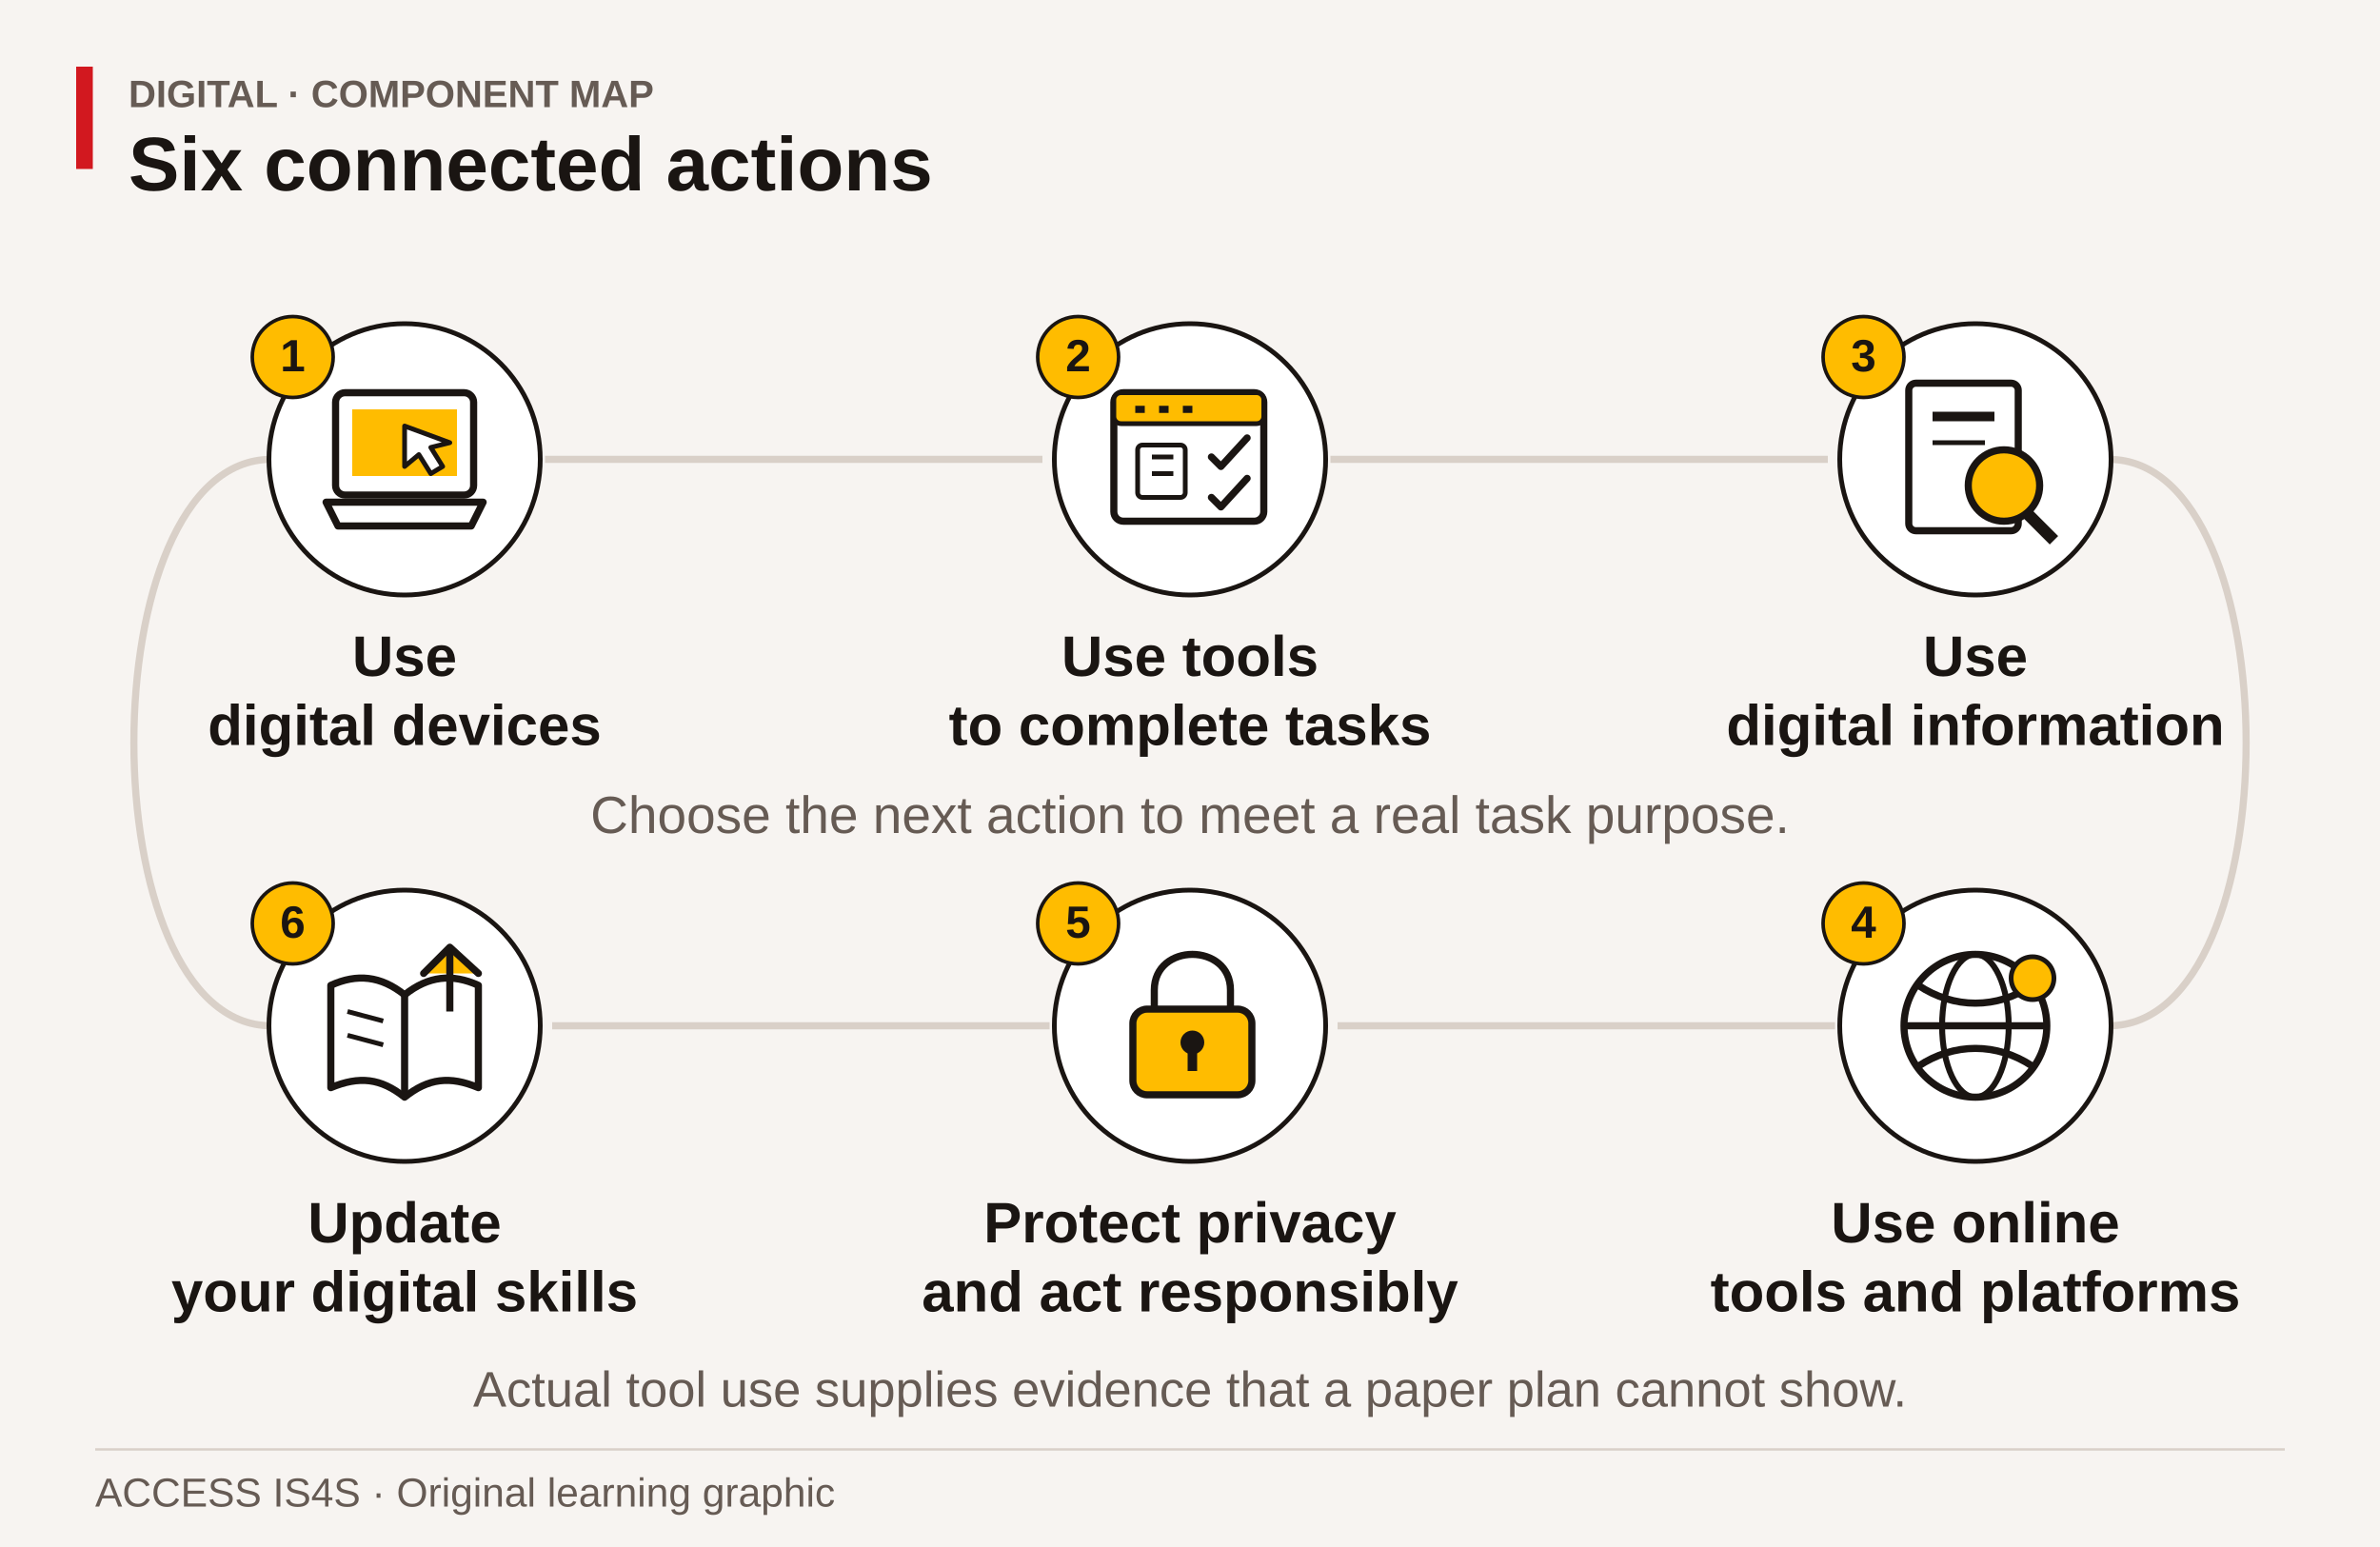
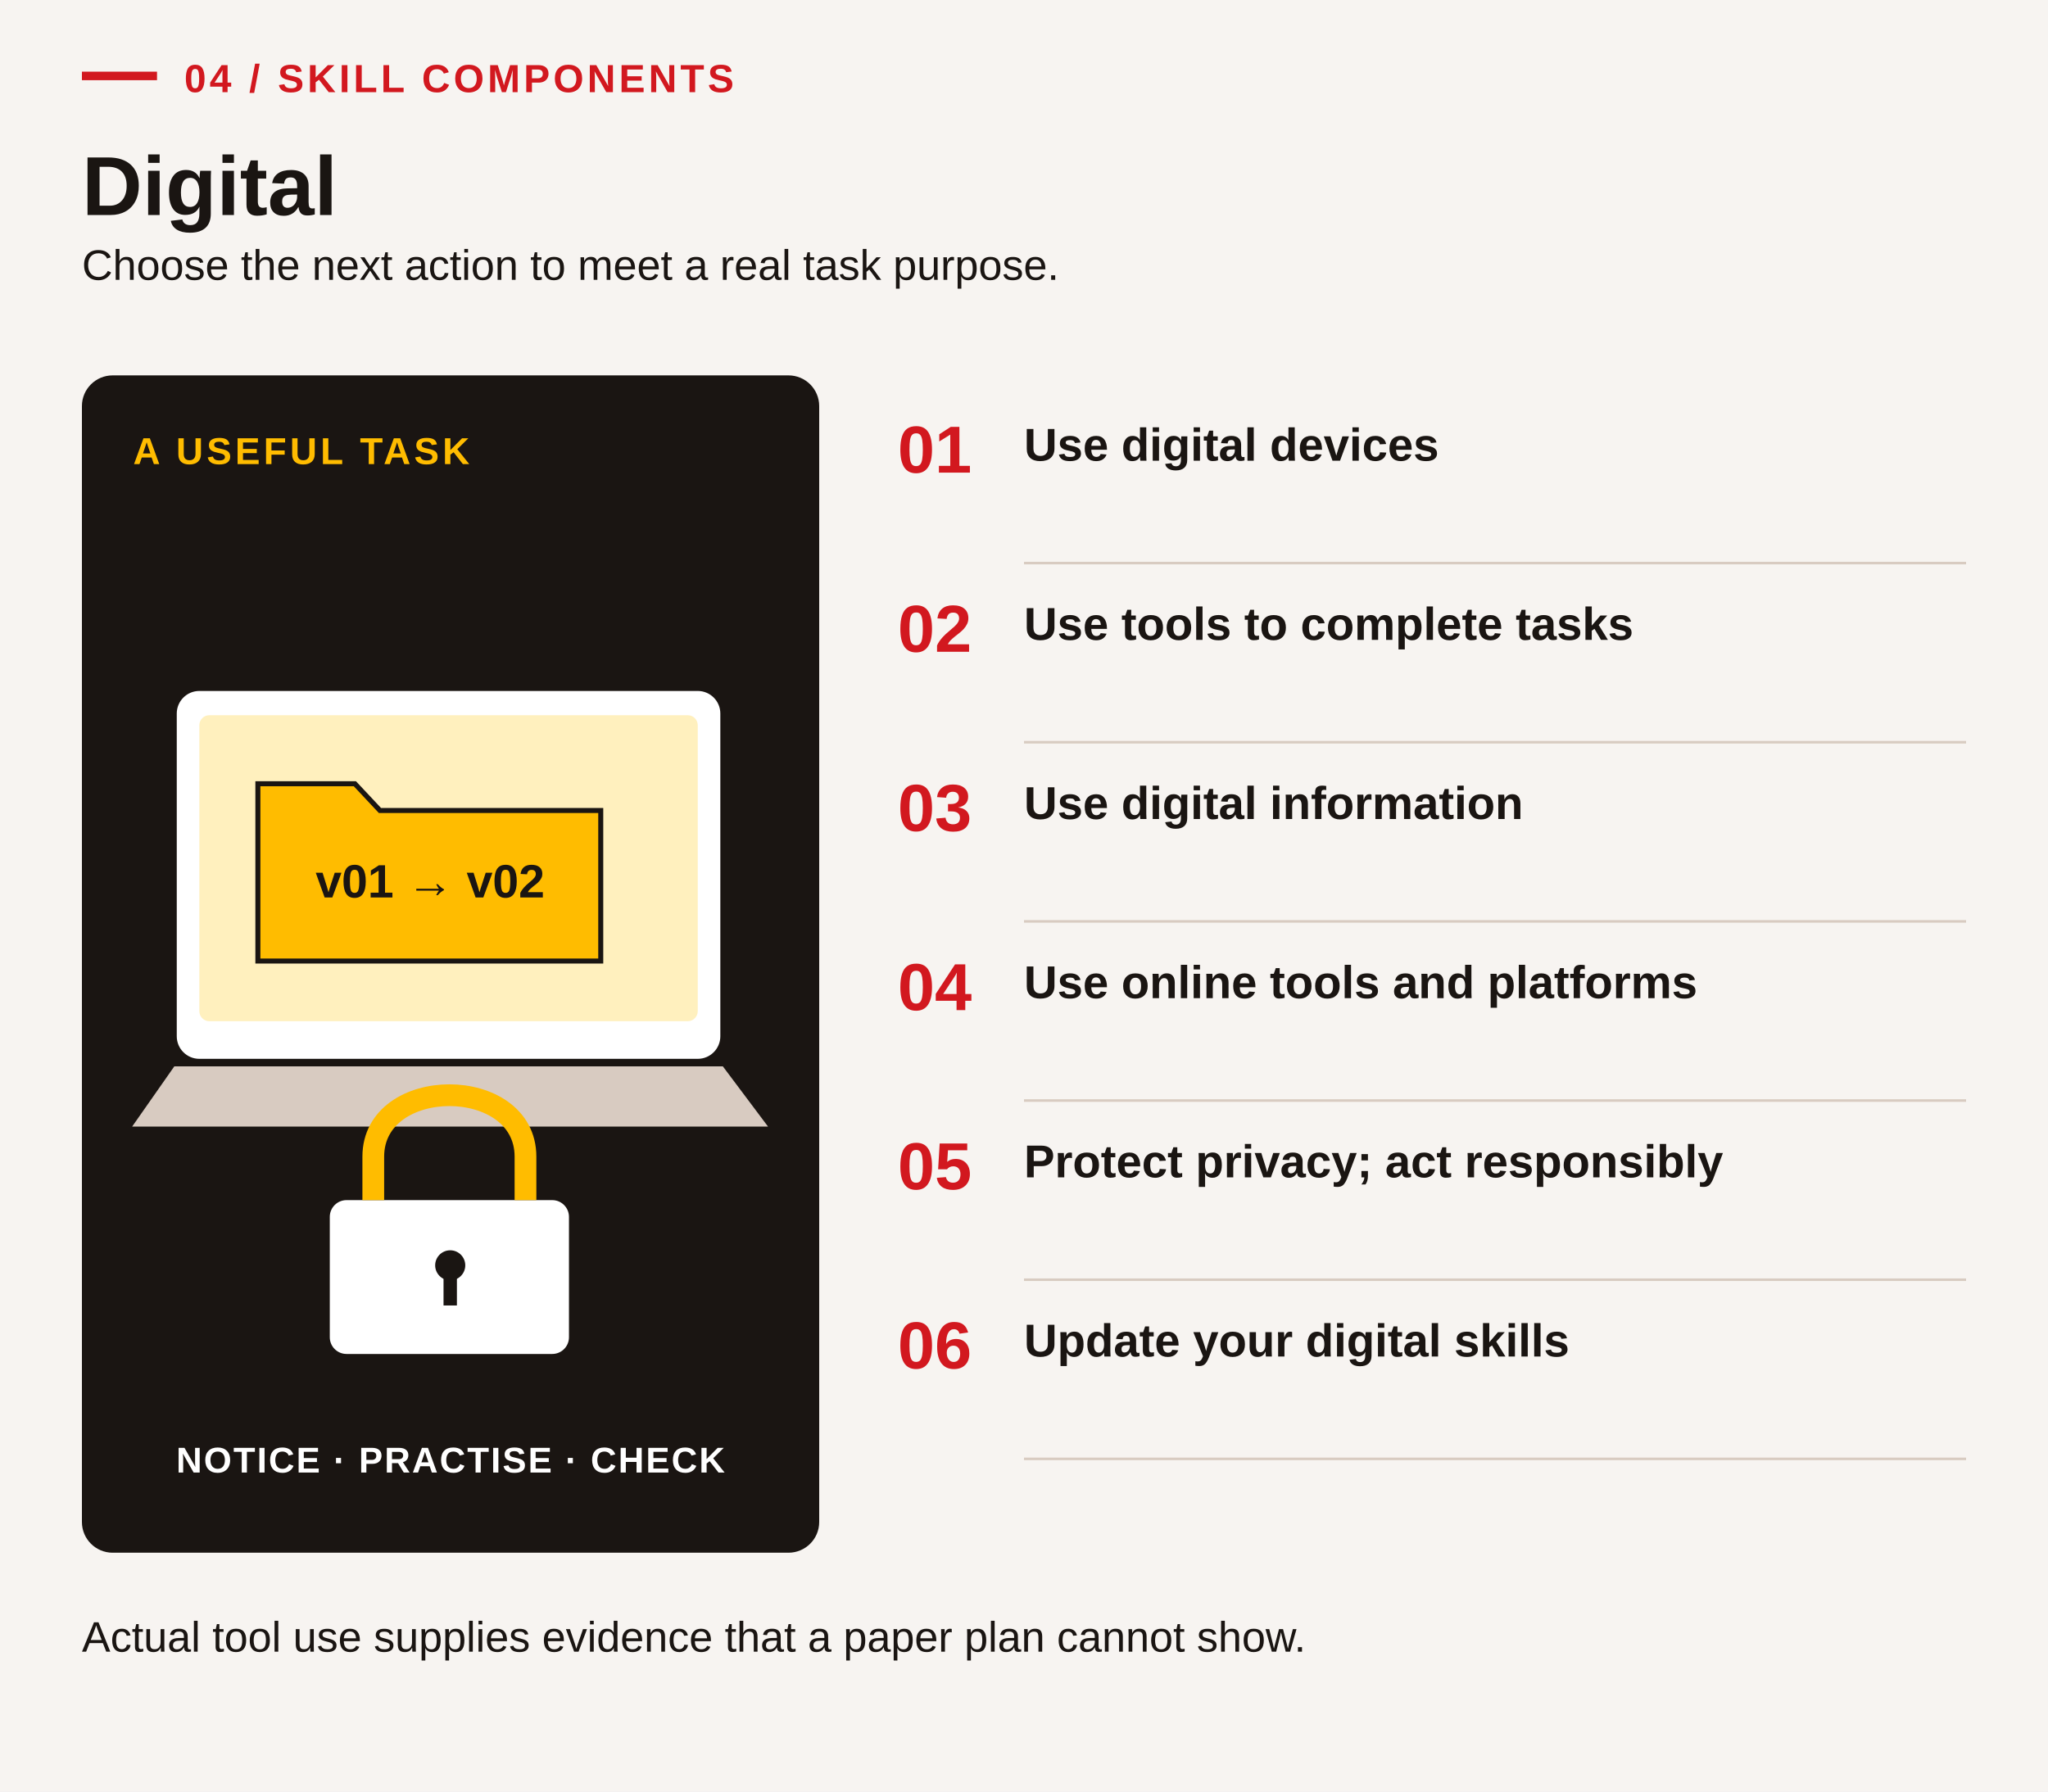
- <svg xmlns="http://www.w3.org/2000/svg" viewBox="0 0 1000 650" role="img" aria-labelledby="title desc">
+ <svg xmlns="http://www.w3.org/2000/svg" width="1200" height="1050" viewBox="0 0 1200 1050" role="img" aria-labelledby="title desc">
  <defs>
-     <marker id="arrow" markerWidth="8" markerHeight="8" refX="7" refY="4" orient="auto" markerUnits="strokeWidth">
-       <path d="M0 0 L8 4 L0 8 Z" fill="#1A1512" />
+     <marker id="arrow" markerWidth="8" markerHeight="8" refX="7" refY="4" orient="auto">
+       <path d="M0 0 L8 4 L0 8Z" fill="#1A1512" />
    </marker>
+     <pattern id="hatch" width="14" height="14" patternUnits="userSpaceOnUse">
+       <path d="M-2 12 L12 -2 M2 16 L16 2" stroke="#7A6B61" stroke-width="1.5" />
+     </pattern>
  </defs>
-   <g font-family="Arial, Helvetica, sans-serif">
-     <rect width="1000" height="650" fill="#F7F4F1" />
-     <rect x="32" y="28" width="7" height="43" rx="0" fill="#D2181F" stroke="none" stroke-width="2" />
-     <text x="54" y="45" font-size="16" font-weight="700" fill="#665B54" text-anchor="start">DIGITAL · COMPONENT MAP</text>
-     <text x="54" y="80" font-size="32" font-weight="700" fill="#1A1512" text-anchor="start">Six connected actions</text>
-     <line x1="229" y1="193" x2="438" y2="193" stroke="#D9D0C8" stroke-width="3" />
-     <line x1="559" y1="193" x2="768" y2="193" stroke="#D9D0C8" stroke-width="3" />
-     <path d="M886 193 C963 193 963 431 886 431" fill="none" stroke="#D9D0C8" stroke-width="3" stroke-linecap="round" stroke-linejoin="round" />
-     <line x1="771" y1="431" x2="562" y2="431" stroke="#D9D0C8" stroke-width="3" />
-     <line x1="441" y1="431" x2="232" y2="431" stroke="#D9D0C8" stroke-width="3" />
-     <path d="M114 431 C37 431 37 193 114 193" fill="none" stroke="#D9D0C8" stroke-width="3" stroke-linecap="round" stroke-linejoin="round" />
-     <text x="500" y="350" font-size="22" font-weight="400" fill="#665B54" text-anchor="middle">Choose the next action to meet a real task purpose.</text>
-     <circle cx="170" cy="193" r="57" fill="#FFFFFF" stroke="#1A1512" stroke-width="2" />
-     <g transform="translate(134 157)">
-       <rect x="7" y="8" width="58" height="43" rx="4" fill="#FFFFFF" stroke="#1A1512" stroke-width="3" />
-       <rect x="14" y="15" width="44" height="28" rx="0" fill="#FFBC00" stroke="none" stroke-width="2" />
-       <path d="M3 54 H69 L64 64 H8 Z" fill="#FFFFFF" stroke="#1A1512" stroke-width="3" stroke-linecap="round" stroke-linejoin="round" />
-       <path d="M36 22 V39 L42 34 L47 42 L52 39 L47 31 L55 29 Z" fill="#FFFFFF" stroke="#1A1512" stroke-width="2" stroke-linecap="round" stroke-linejoin="round" />
+   <rect width="1200" height="1050" fill="#F7F4F1" />
+   <g font-family="Arial,Helvetica,sans-serif">
+     <rect x="48" y="42" width="44" height="5" rx="0" fill="#D2181F" stroke="none" stroke-width="1" />
+     <text x="108" y="54" font-size="23" font-weight="700" fill="#D2181F" text-anchor="start" letter-spacing="2">04 / SKILL COMPONENTS</text>
+     <text x="48" y="126" font-size="49" font-weight="700" fill="#1A1512" text-anchor="start" letter-spacing="0">Digital</text>
+     <text x="48" y="164" font-size="25" font-weight="400" fill="#1A1512" text-anchor="start" letter-spacing="0">Choose the next action to meet a real task purpose.</text>
+     <rect x="48" y="220" width="432" height="690" rx="18" fill="#1A1512" stroke="none" stroke-width="1" />
+     <text x="78" y="272" font-size="22" font-weight="700" fill="#FFBC00" text-anchor="start" letter-spacing="2">A USEFUL TASK</text>
+     <g transform="translate(58,280) scale(0.98) rotate(0)">
+       <rect x="44" y="125" width="330" height="225" rx="16" fill="#FFFFFF" stroke="#1A1512" stroke-width="5" />
+       <rect x="60" y="142" width="298" height="183" rx="6" fill="#FFF0BE" stroke="none" stroke-width="1" />
+       <path d="M44 350 H374 L404 390 H16Z" stroke="#1A1512" stroke-width="4" fill="#D8CBC1" />
+       <path d="M95 183 H153 L168 199 H300 V289 H95Z" stroke="#1A1512" stroke-width="3" fill="#FFBC00" />
+       <text x="198" y="251" font-size="28" font-weight="700" fill="#1A1512" text-anchor="middle" letter-spacing="0">v01 → v02</text>
+       <rect x="136" y="430" width="147" height="96" rx="12" fill="#FFFFFF" stroke="#1A1512" stroke-width="4" />
+       <path d="M164 432 V406 C164 357 255 357 255 406 V432" stroke="#FFBC00" stroke-width="13" fill="none" />
+       <circle cx="210" cy="471" r="9" fill="#1A1512" stroke="none" stroke-width="1" />
+       <rect x="206" y="473" width="8" height="22" rx="0" fill="#1A1512" stroke="none" stroke-width="1" />
    </g>
-     <circle cx="123" cy="150" r="17" fill="#FFBC00" stroke="#1A1512" stroke-width="1.5" />
-     <text x="123" y="156" font-size="19" font-weight="700" fill="#1A1512" text-anchor="middle">1</text>
-     <text x="170" y="284" font-size="24" font-weight="700" fill="#1A1512" text-anchor="middle">Use</text>
-     <text x="170" y="313" font-size="24" font-weight="700" fill="#1A1512" text-anchor="middle">digital devices</text>
-     <circle cx="500" cy="193" r="57" fill="#FFFFFF" stroke="#1A1512" stroke-width="2" />
-     <g transform="translate(464 157)">
-       <rect x="4" y="8" width="63" height="54" rx="4" fill="#FFFFFF" stroke="#1A1512" stroke-width="3" />
-       <rect x="4" y="8" width="63" height="13" rx="3" fill="#FFBC00" stroke="#1A1512" stroke-width="2" />
-       <line x1="13" y1="15" x2="17" y2="15" stroke="#1A1512" stroke-width="3" />
-       <line x1="23" y1="15" x2="27" y2="15" stroke="#1A1512" stroke-width="3" />
-       <line x1="33" y1="15" x2="37" y2="15" stroke="#1A1512" stroke-width="3" />
-       <rect x="14" y="30" width="20" height="22" rx="2" fill="#FFFFFF" stroke="#1A1512" stroke-width="2" />
-       <line x1="20" y1="35" x2="29" y2="35" stroke="#1A1512" stroke-width="2" />
-       <line x1="20" y1="42" x2="29" y2="42" stroke="#1A1512" stroke-width="2" />
-       <path d="M45 35 L49 39 L60 27" fill="none" stroke="#1A1512" stroke-width="3" stroke-linecap="round" stroke-linejoin="round" />
-       <path d="M45 52 L49 56 L60 44" fill="none" stroke="#1A1512" stroke-width="3" stroke-linecap="round" stroke-linejoin="round" />
-     </g>
-     <circle cx="453" cy="150" r="17" fill="#FFBC00" stroke="#1A1512" stroke-width="1.5" />
-     <text x="453" y="156" font-size="19" font-weight="700" fill="#1A1512" text-anchor="middle">2</text>
-     <text x="500" y="284" font-size="24" font-weight="700" fill="#1A1512" text-anchor="middle">Use tools</text>
-     <text x="500" y="313" font-size="24" font-weight="700" fill="#1A1512" text-anchor="middle">to complete tasks</text>
-     <circle cx="830" cy="193" r="57" fill="#FFFFFF" stroke="#1A1512" stroke-width="2" />
-     <g transform="translate(794 157)">
-       <rect x="8" y="4" width="46" height="62" rx="3" fill="#FFFFFF" stroke="#1A1512" stroke-width="3" />
-       <line x1="18" y1="18" x2="44" y2="18" stroke="#1A1512" stroke-width="4" />
-       <line x1="18" y1="29" x2="40" y2="29" stroke="#1A1512" stroke-width="2" />
-       <circle cx="48" cy="47" r="15" fill="#FFBC00" stroke="#1A1512" stroke-width="3" />
-       <line x1="58" y1="59" x2="69" y2="70" stroke="#1A1512" stroke-width="5" />
-     </g>
-     <circle cx="783" cy="150" r="17" fill="#FFBC00" stroke="#1A1512" stroke-width="1.5" />
-     <text x="783" y="156" font-size="19" font-weight="700" fill="#1A1512" text-anchor="middle">3</text>
-     <text x="830" y="284" font-size="24" font-weight="700" fill="#1A1512" text-anchor="middle">Use</text>
-     <text x="830" y="313" font-size="24" font-weight="700" fill="#1A1512" text-anchor="middle">digital information</text>
-     <circle cx="830" cy="431" r="57" fill="#FFFFFF" stroke="#1A1512" stroke-width="2" />
-     <g transform="translate(794 395)">
-       <circle cx="36" cy="36" r="30" fill="#FFFFFF" stroke="#1A1512" stroke-width="3" />
-       <ellipse cx="36" cy="36" rx="14" ry="30" fill="none" stroke="#1A1512" stroke-width="2.5" />
-       <line x1="7" y1="36" x2="65" y2="36" stroke="#1A1512" stroke-width="3" />
-       <path d="M12 19 C27 29 45 29 60 19" fill="none" stroke="#1A1512" stroke-width="3" stroke-linecap="round" stroke-linejoin="round" />
-       <path d="M12 53 C27 43 45 43 60 53" fill="none" stroke="#1A1512" stroke-width="3" stroke-linecap="round" stroke-linejoin="round" />
-       <circle cx="60" cy="16" r="9" fill="#FFBC00" stroke="#1A1512" stroke-width="2" />
-     </g>
-     <circle cx="783" cy="388" r="17" fill="#FFBC00" stroke="#1A1512" stroke-width="1.5" />
-     <text x="783" y="394" font-size="19" font-weight="700" fill="#1A1512" text-anchor="middle">4</text>
-     <text x="830" y="522" font-size="24" font-weight="700" fill="#1A1512" text-anchor="middle">Use online</text>
-     <text x="830" y="551" font-size="24" font-weight="700" fill="#1A1512" text-anchor="middle">tools and platforms</text>
-     <circle cx="500" cy="431" r="57" fill="#FFFFFF" stroke="#1A1512" stroke-width="2" />
-     <g transform="translate(464 395)">
-       <path d="M21 32 V21 C21 1 53 1 53 21 V32" fill="#FFFFFF" stroke="#1A1512" stroke-width="3" stroke-linecap="round" stroke-linejoin="round" />
-       <rect x="12" y="29" width="50" height="36" rx="6" fill="#FFBC00" stroke="#1A1512" stroke-width="3" />
-       <circle cx="37" cy="43" r="5" fill="#1A1512" stroke="none" stroke-width="2" />
-       <line x1="37" y1="45" x2="37" y2="55" stroke="#1A1512" stroke-width="4" />
-     </g>
-     <circle cx="453" cy="388" r="17" fill="#FFBC00" stroke="#1A1512" stroke-width="1.5" />
-     <text x="453" y="394" font-size="19" font-weight="700" fill="#1A1512" text-anchor="middle">5</text>
-     <text x="500" y="522" font-size="24" font-weight="700" fill="#1A1512" text-anchor="middle">Protect privacy</text>
-     <text x="500" y="551" font-size="24" font-weight="700" fill="#1A1512" text-anchor="middle">and act responsibly</text>
-     <circle cx="170" cy="431" r="57" fill="#FFFFFF" stroke="#1A1512" stroke-width="2" />
-     <g transform="translate(134 395)">
-       <path d="M5 19 C16 14 26 15 36 23 C46 15 56 14 67 19 V62 C55 57 46 58 36 66 C26 58 17 57 5 62 Z" fill="#FFFFFF" stroke="#1A1512" stroke-width="3" stroke-linecap="round" stroke-linejoin="round" />
-       <line x1="36" y1="23" x2="36" y2="66" stroke="#1A1512" stroke-width="3" />
-       <path d="M44 14 L55 3 L67 14" fill="#FFBC00" stroke="#1A1512" stroke-width="3" stroke-linecap="round" stroke-linejoin="round" />
-       <line x1="55" y1="5" x2="55" y2="30" stroke="#1A1512" stroke-width="3" />
-       <line x1="12" y1="30" x2="27" y2="34" stroke="#1A1512" stroke-width="2" />
-       <line x1="12" y1="40" x2="27" y2="44" stroke="#1A1512" stroke-width="2" />
-     </g>
-     <circle cx="123" cy="388" r="17" fill="#FFBC00" stroke="#1A1512" stroke-width="1.5" />
-     <text x="123" y="394" font-size="19" font-weight="700" fill="#1A1512" text-anchor="middle">6</text>
-     <text x="170" y="522" font-size="24" font-weight="700" fill="#1A1512" text-anchor="middle">Update</text>
-     <text x="170" y="551" font-size="24" font-weight="700" fill="#1A1512" text-anchor="middle">your digital skills</text>
-     <text x="500" y="591" font-size="21" font-weight="400" fill="#665B54" text-anchor="middle">Actual tool use supplies evidence that a paper plan cannot show.</text>
-     <line x1="40" y1="609" x2="960" y2="609" stroke="#D9D0C8" stroke-width="1" />
-     <text x="40" y="633" font-size="17" font-weight="400" fill="#665B54" text-anchor="start">ACCESS IS4S  ·  Original learning graphic</text>
+     <text x="264" y="863" font-size="21" font-weight="700" fill="#FFFFFF" text-anchor="middle" letter-spacing="1">NOTICE · PRACTISE · CHECK</text>
+     <text x="526" y="277" font-size="39" font-weight="700" fill="#D2181F" text-anchor="start" letter-spacing="0">01</text>
+     <text x="600" y="270" font-size="27" font-weight="700" fill="#1A1512" text-anchor="start" letter-spacing="0">Use digital devices</text>
+     <line x1="600" y1="330" x2="1152" y2="330" stroke="#D8CBC1" stroke-width="1.5" />
+     <text x="526" y="382" font-size="39" font-weight="700" fill="#D2181F" text-anchor="start" letter-spacing="0">02</text>
+     <text x="600" y="375" font-size="27" font-weight="700" fill="#1A1512" text-anchor="start" letter-spacing="0">Use tools to complete tasks</text>
+     <line x1="600" y1="435" x2="1152" y2="435" stroke="#D8CBC1" stroke-width="1.5" />
+     <text x="526" y="487" font-size="39" font-weight="700" fill="#D2181F" text-anchor="start" letter-spacing="0">03</text>
+     <text x="600" y="480" font-size="27" font-weight="700" fill="#1A1512" text-anchor="start" letter-spacing="0">Use digital information</text>
+     <line x1="600" y1="540" x2="1152" y2="540" stroke="#D8CBC1" stroke-width="1.5" />
+     <text x="526" y="592" font-size="39" font-weight="700" fill="#D2181F" text-anchor="start" letter-spacing="0">04</text>
+     <text x="600" y="585" font-size="27" font-weight="700" fill="#1A1512" text-anchor="start" letter-spacing="0">Use online tools and platforms</text>
+     <line x1="600" y1="645" x2="1152" y2="645" stroke="#D8CBC1" stroke-width="1.5" />
+     <text x="526" y="697" font-size="39" font-weight="700" fill="#D2181F" text-anchor="start" letter-spacing="0">05</text>
+     <text x="600" y="690" font-size="27" font-weight="700" fill="#1A1512" text-anchor="start" letter-spacing="0">Protect privacy; act responsibly</text>
+     <line x1="600" y1="750" x2="1152" y2="750" stroke="#D8CBC1" stroke-width="1.5" />
+     <text x="526" y="802" font-size="39" font-weight="700" fill="#D2181F" text-anchor="start" letter-spacing="0">06</text>
+     <text x="600" y="795" font-size="27" font-weight="700" fill="#1A1512" text-anchor="start" letter-spacing="0">Update your digital skills</text>
+     <line x1="600" y1="855" x2="1152" y2="855" stroke="#D8CBC1" stroke-width="1.5" />
+     <text x="48" y="968" font-size="25" font-weight="400" fill="#1A1512" text-anchor="start" letter-spacing="0">Actual tool use supplies evidence that a paper plan cannot show.</text>
  </g>
</svg>
